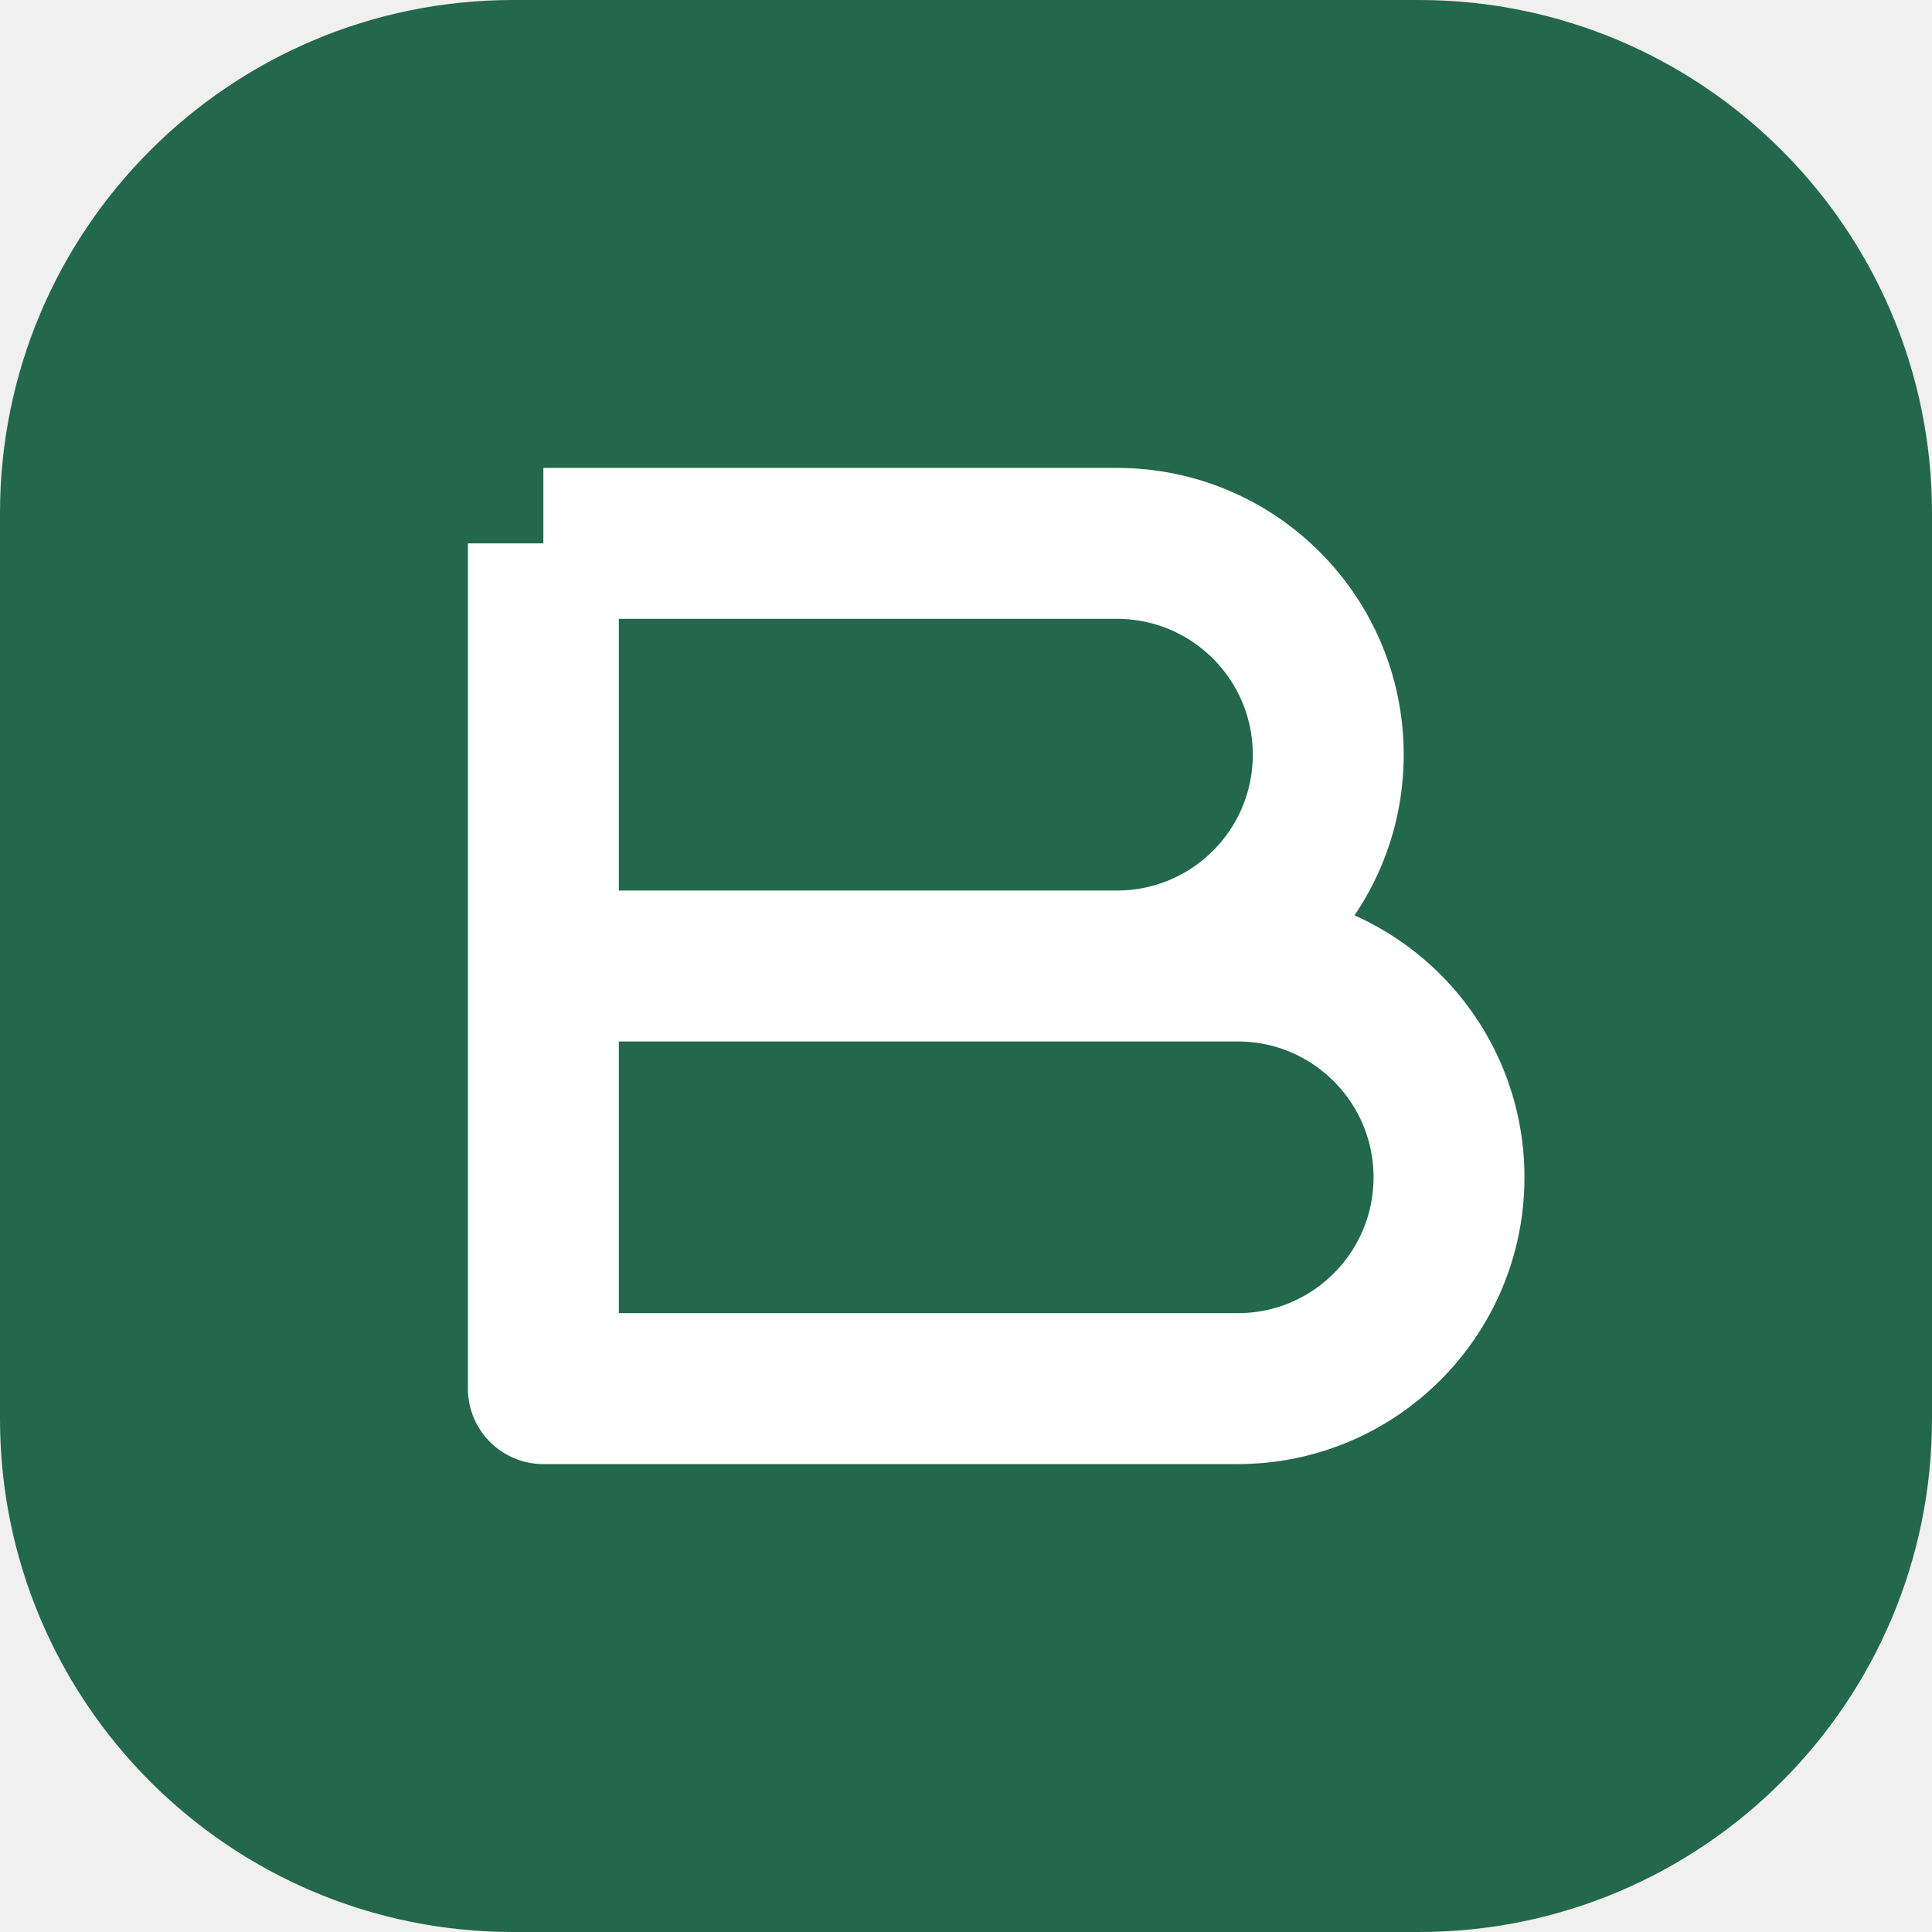
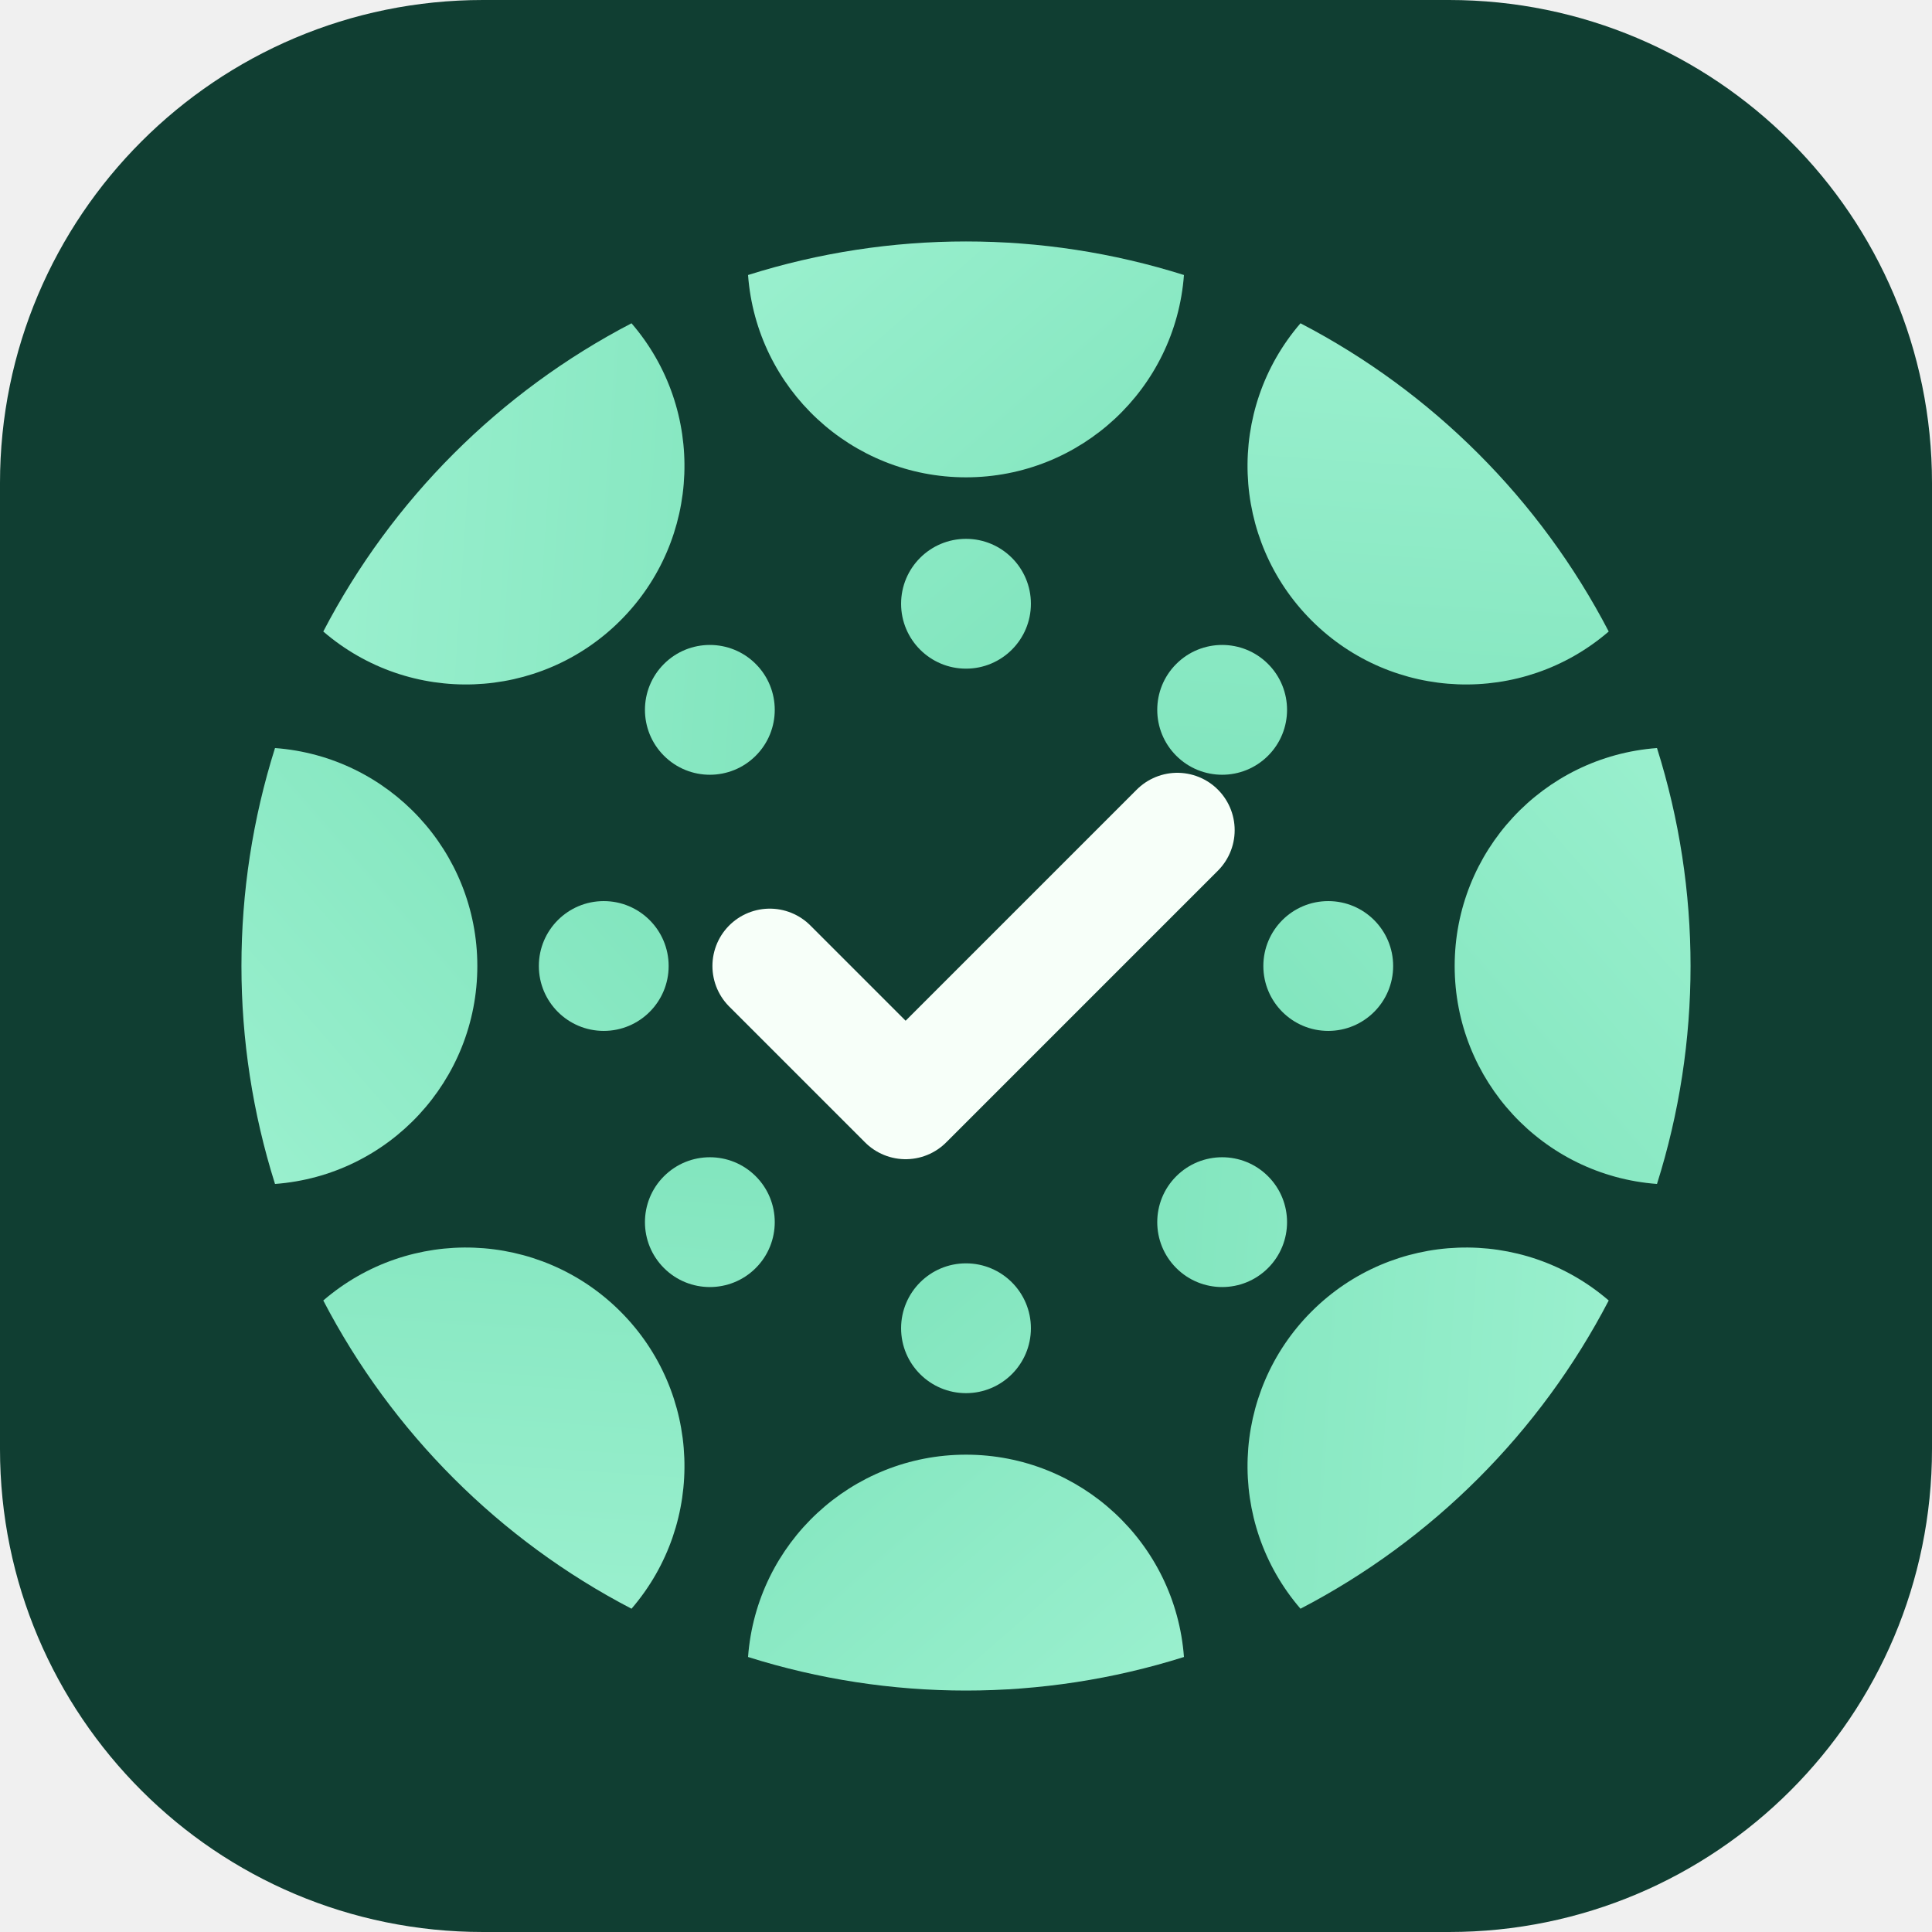
<svg xmlns="http://www.w3.org/2000/svg" viewBox="0 0 64 64">
-   <rect width="64" height="64" rx="17" fill="#23674c" />
-   <path d="M18 18h19a7 7 0 0 1 0 14H18m0 0h23a7 7 0 0 1 0 14H18V18" fill="none" stroke="white" stroke-width="5" stroke-linejoin="round" />
+   <defs>
+     <linearGradient id="mint" x1="12" y1="9" x2="53" y2="56" gradientUnits="userSpaceOnUse">
+       <stop stop-color="#a6f5d6" />
+       <stop offset="1" stop-color="#48cc98" />
+     </linearGradient>
+     <g id="ray">
+       <path d="M24.78 9.11a24 24 0 0 1 14.44 0 7.24 7.24 0 0 1-14.44 0Z" />
+       <circle cx="32" cy="20" r="2.15" />
+     </g>
+   </defs>
+   <rect width="64" height="64" rx="16" fill="#103e32" />
+   <g fill="url(#mint)">
+     <use href="#ray" />
+     <use href="#ray" transform="rotate(45 32 32)" />
+     <use href="#ray" transform="rotate(90 32 32)" />
+     <use href="#ray" transform="rotate(135 32 32)" />
+     <use href="#ray" transform="rotate(180 32 32)" />
+     <use href="#ray" transform="rotate(225 32 32)" />
+     <use href="#ray" transform="rotate(270 32 32)" />
+     <use href="#ray" transform="rotate(315 32 32)" />
+   </g>
+   <path d="m25.5 32 4.5 4.5 9-9" fill="none" stroke="#f7fff9" stroke-width="3.8" stroke-linecap="round" stroke-linejoin="round" />
</svg>
